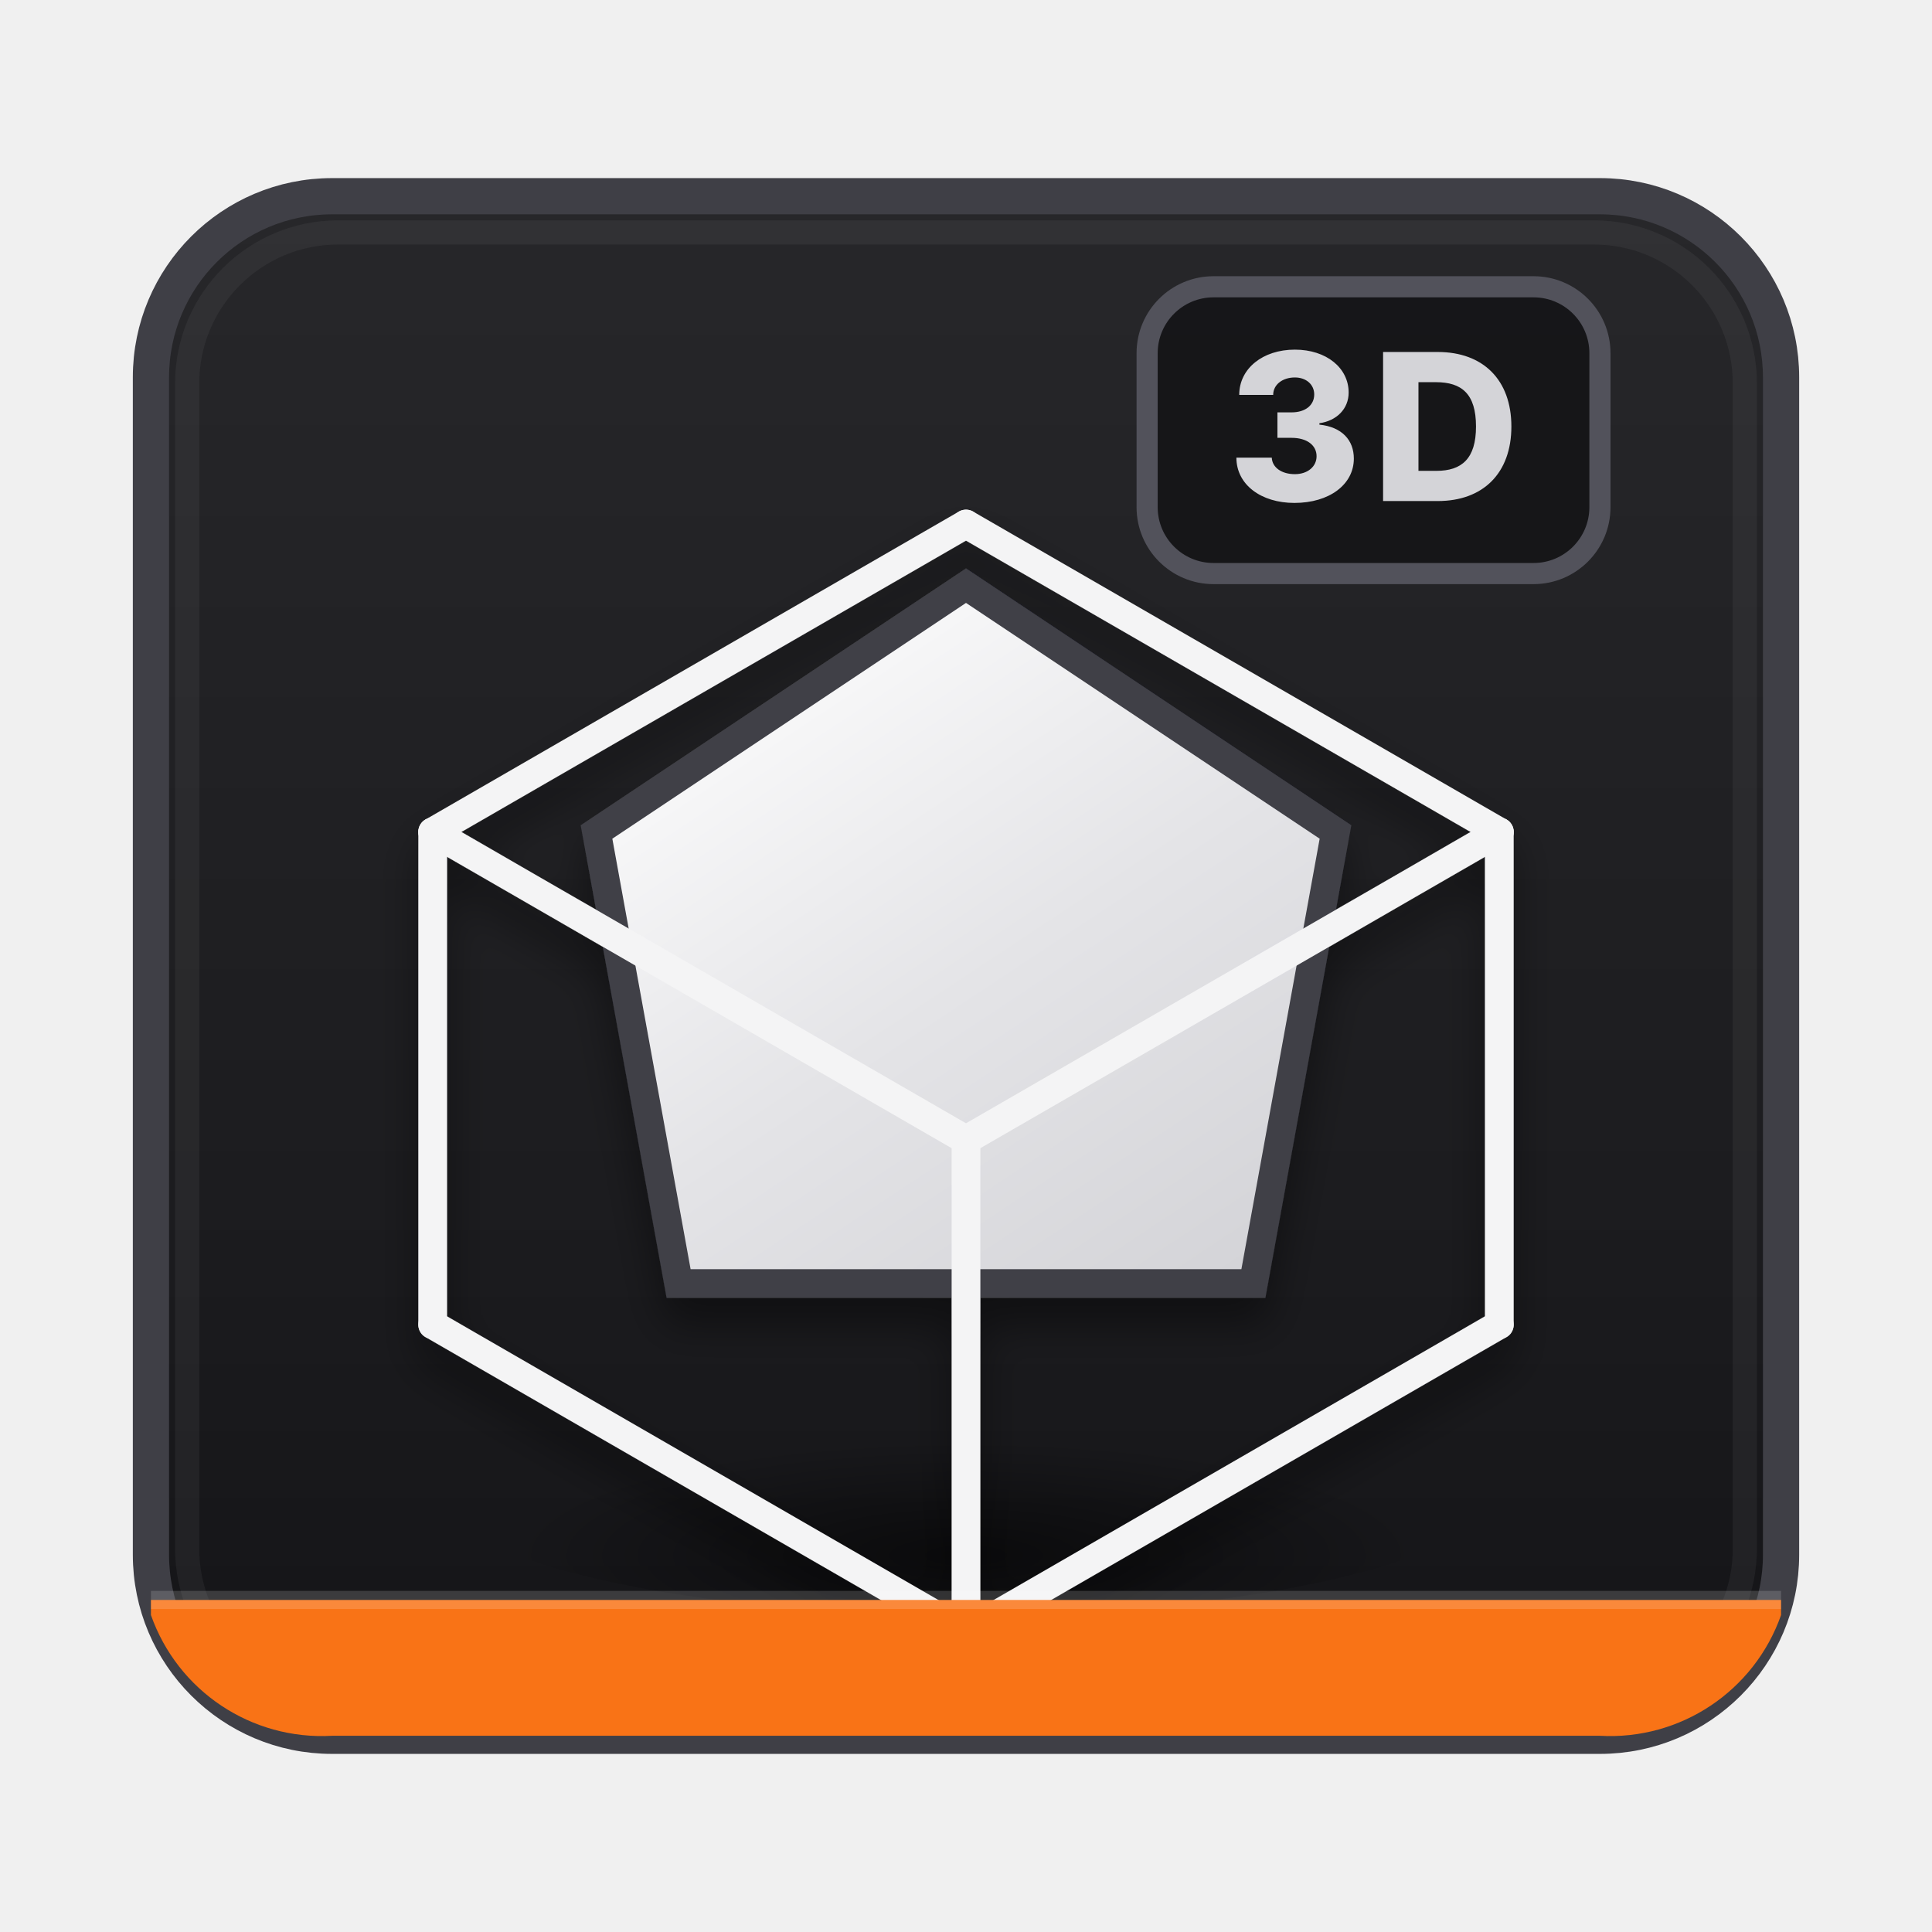
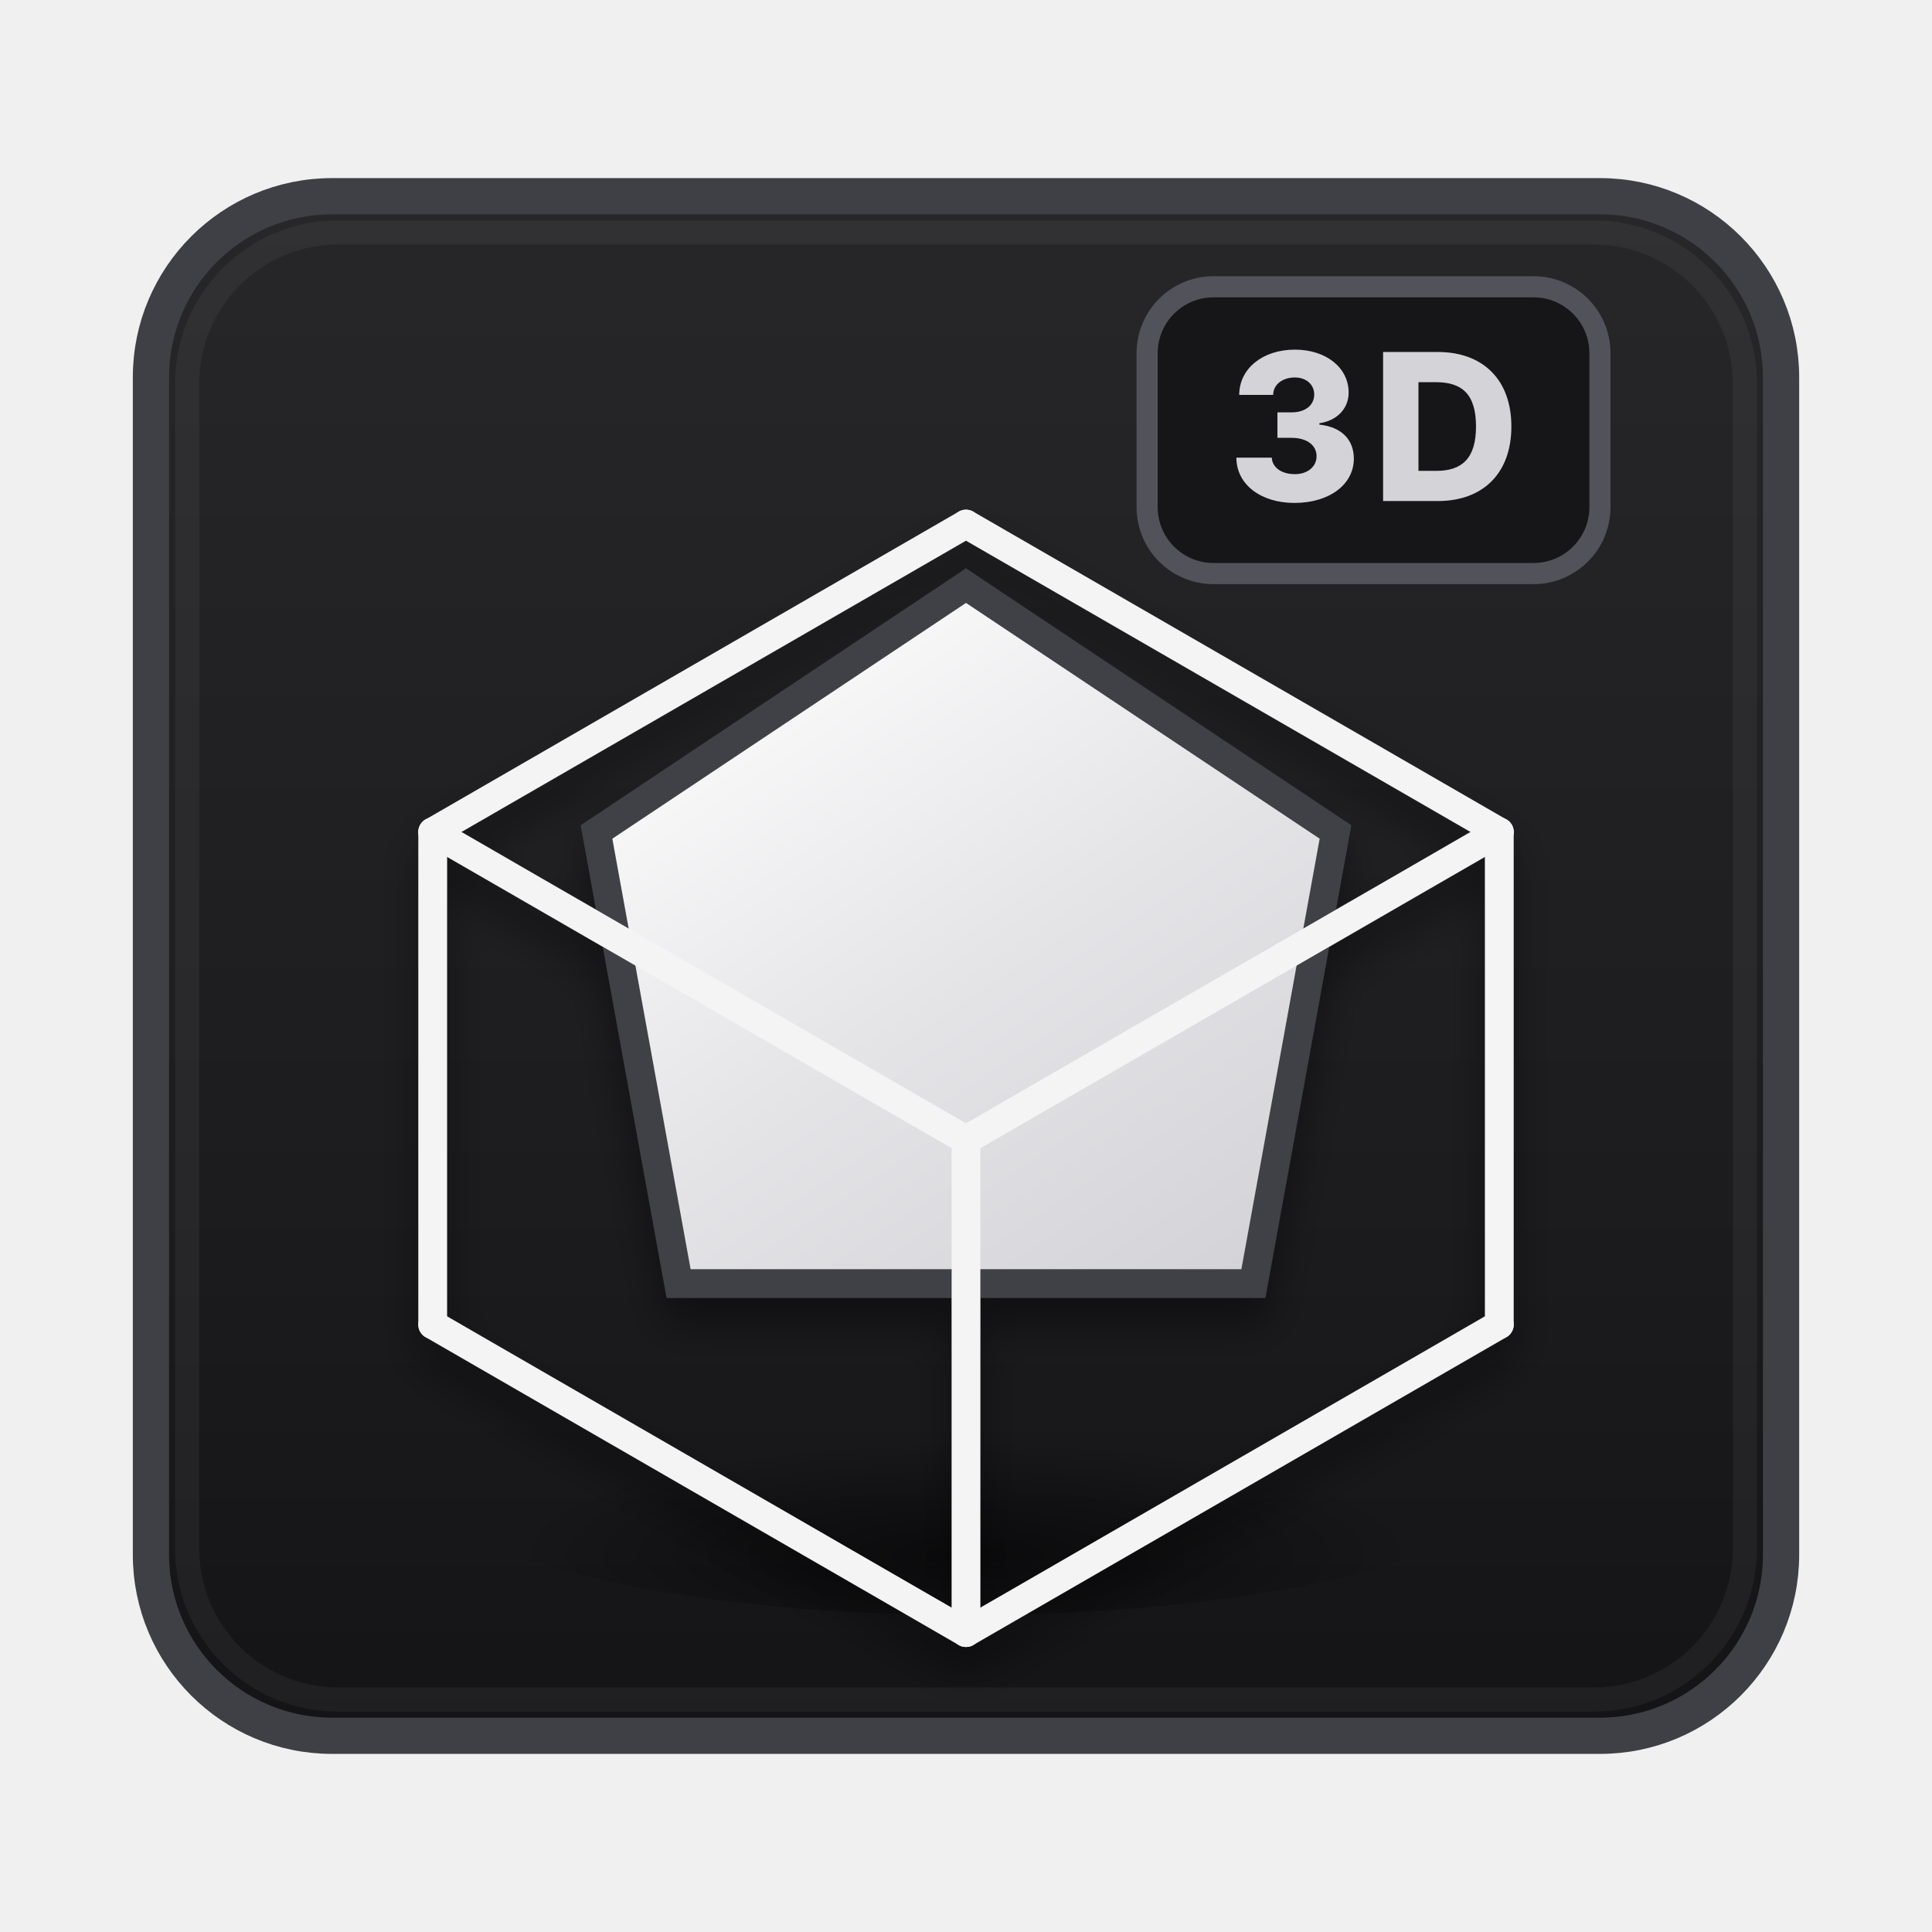
<svg xmlns="http://www.w3.org/2000/svg" viewBox="0 0 64 64" width="64" height="64">
  <defs>
    <linearGradient id="uv_bright" x1="0.15" y1="0" x2="0.85" y2="1">
      <stop offset="0%" stop-color="#FFFFFF" />
      <stop offset="55%" stop-color="#E4E4E7" />
      <stop offset="100%" stop-color="#D4D4D8" />
    </linearGradient>
    <linearGradient id="uv_mid" x1="0" y1="0" x2="0" y2="1">
      <stop offset="0%" stop-color="#E4E4E7" />
      <stop offset="50%" stop-color="#D4D4D8" />
      <stop offset="100%" stop-color="#A1A1AA" />
    </linearGradient>
    <linearGradient id="uv_slate" x1="0" y1="0" x2="0" y2="1">
      <stop offset="0%" stop-color="#D4D4D8" />
      <stop offset="100%" stop-color="#71717A" />
    </linearGradient>
    <linearGradient id="uv_dark" x1="0" y1="0" x2="0" y2="1">
      <stop offset="0%" stop-color="#71717A" />
      <stop offset="100%" stop-color="#3F3F46" />
    </linearGradient>
    <radialGradient id="uv_head_lit" cx="35%" cy="25%" r="72%">
      <stop offset="0%" stop-color="#FFFFFF" />
      <stop offset="55%" stop-color="#E4E4E7" />
      <stop offset="100%" stop-color="#A1A1AA" />
    </radialGradient>
    <radialGradient id="uv_sphere" cx="35%" cy="30%" r="68%">
      <stop offset="0%" stop-color="#FFFFFF" />
      <stop offset="48%" stop-color="#D4D4D8" />
      <stop offset="100%" stop-color="#71717A" />
    </radialGradient>
    <linearGradient id="card_bg" x1="0" y1="0" x2="0" y2="1">
      <stop offset="0%" stop-color="#27272A" />
      <stop offset="65%" stop-color="#1C1C1F" />
      <stop offset="100%" stop-color="#141417" />
    </linearGradient>
    <radialGradient id="card_floor" cx="50%" cy="78%" r="42%">
      <stop offset="0%" stop-color="#000000" stop-opacity="0.55" />
      <stop offset="100%" stop-color="#000000" stop-opacity="0" />
    </radialGradient>
    <filter id="soft_drop" x="-12%" y="-12%" width="124%" height="124%">
      <feDropShadow dx="0" dy="1.3" stdDeviation="1.0" flood-color="#000000" flood-opacity="0.40" />
    </filter>
  </defs>
  <rect x="5" y="6.5" width="54" height="51" rx="6" fill="url(#card_bg)" stroke="#3F3F46" stroke-width="1.2" />
  <rect x="6.2" y="7.7" width="51.6" height="48.6" rx="5" fill="none" stroke="#FFFFFF" stroke-opacity="0.05" stroke-width="0.8" />
  <ellipse cx="32" cy="49" rx="18" ry="4.5" fill="url(#card_floor)" />
  <g transform="translate(32, 33) scale(0.68) translate(-32, -32)" filter="url(#soft_drop)">
    <polygon points="18,46 14,24 32,12 50,24 46,46" fill="url(#uv_bright)" stroke="#3F3F46" stroke-width="1.4" />
    <line x1="6.02" y1="48.00" x2="32.00" y2="63.00" stroke="#f4f4f5" stroke-width="1.4" stroke-linecap="round" />
    <line x1="32.00" y1="63.00" x2="57.98" y2="48.00" stroke="#f4f4f5" stroke-width="1.4" stroke-linecap="round" />
    <line x1="6.02" y1="24.00" x2="32.00" y2="39.00" stroke="#f4f4f5" stroke-width="1.4" stroke-linecap="round" />
    <line x1="32.00" y1="39.00" x2="57.98" y2="24.00" stroke="#f4f4f5" stroke-width="1.4" stroke-linecap="round" />
    <line x1="32.00" y1="9.00" x2="57.98" y2="24.00" stroke="#f4f4f5" stroke-width="1.4" stroke-linecap="round" />
    <line x1="32.00" y1="9.00" x2="6.02" y2="24.00" stroke="#f4f4f5" stroke-width="1.4" stroke-linecap="round" />
    <line x1="6.02" y1="48.00" x2="6.02" y2="24.00" stroke="#f4f4f5" stroke-width="1.4" stroke-linecap="round" />
    <line x1="32.00" y1="63.00" x2="32.00" y2="39.00" stroke="#f4f4f5" stroke-width="1.4" stroke-linecap="round" />
    <line x1="57.98" y1="48.00" x2="57.98" y2="24.00" stroke="#f4f4f5" stroke-width="1.4" stroke-linecap="round" />
  </g>
  <rect x="38" y="9.5" width="15" height="9.5" rx="2.2" fill="#141417" fill-opacity="0.86" stroke="#52525B" stroke-width="0.7" />
  <text x="45.5" y="16.6" font-family="Segoe UI, Inter, Arial, sans-serif" font-size="6.8" font-weight="800" fill="#D4D4D8" text-anchor="middle" letter-spacing="0.3">3D</text>
-   <path d="M 5 53.5 A 6 6 0 0 0 11 57.5 L 53 57.5 A 6 6 0 0 0 59 53.5 L 59 53 L 5 53 Z" fill="#F97316" />
-   <line x1="5" y1="53" x2="59" y2="53" stroke="#FFFFFF" stroke-opacity="0.16" stroke-width="0.6" />
</svg>
